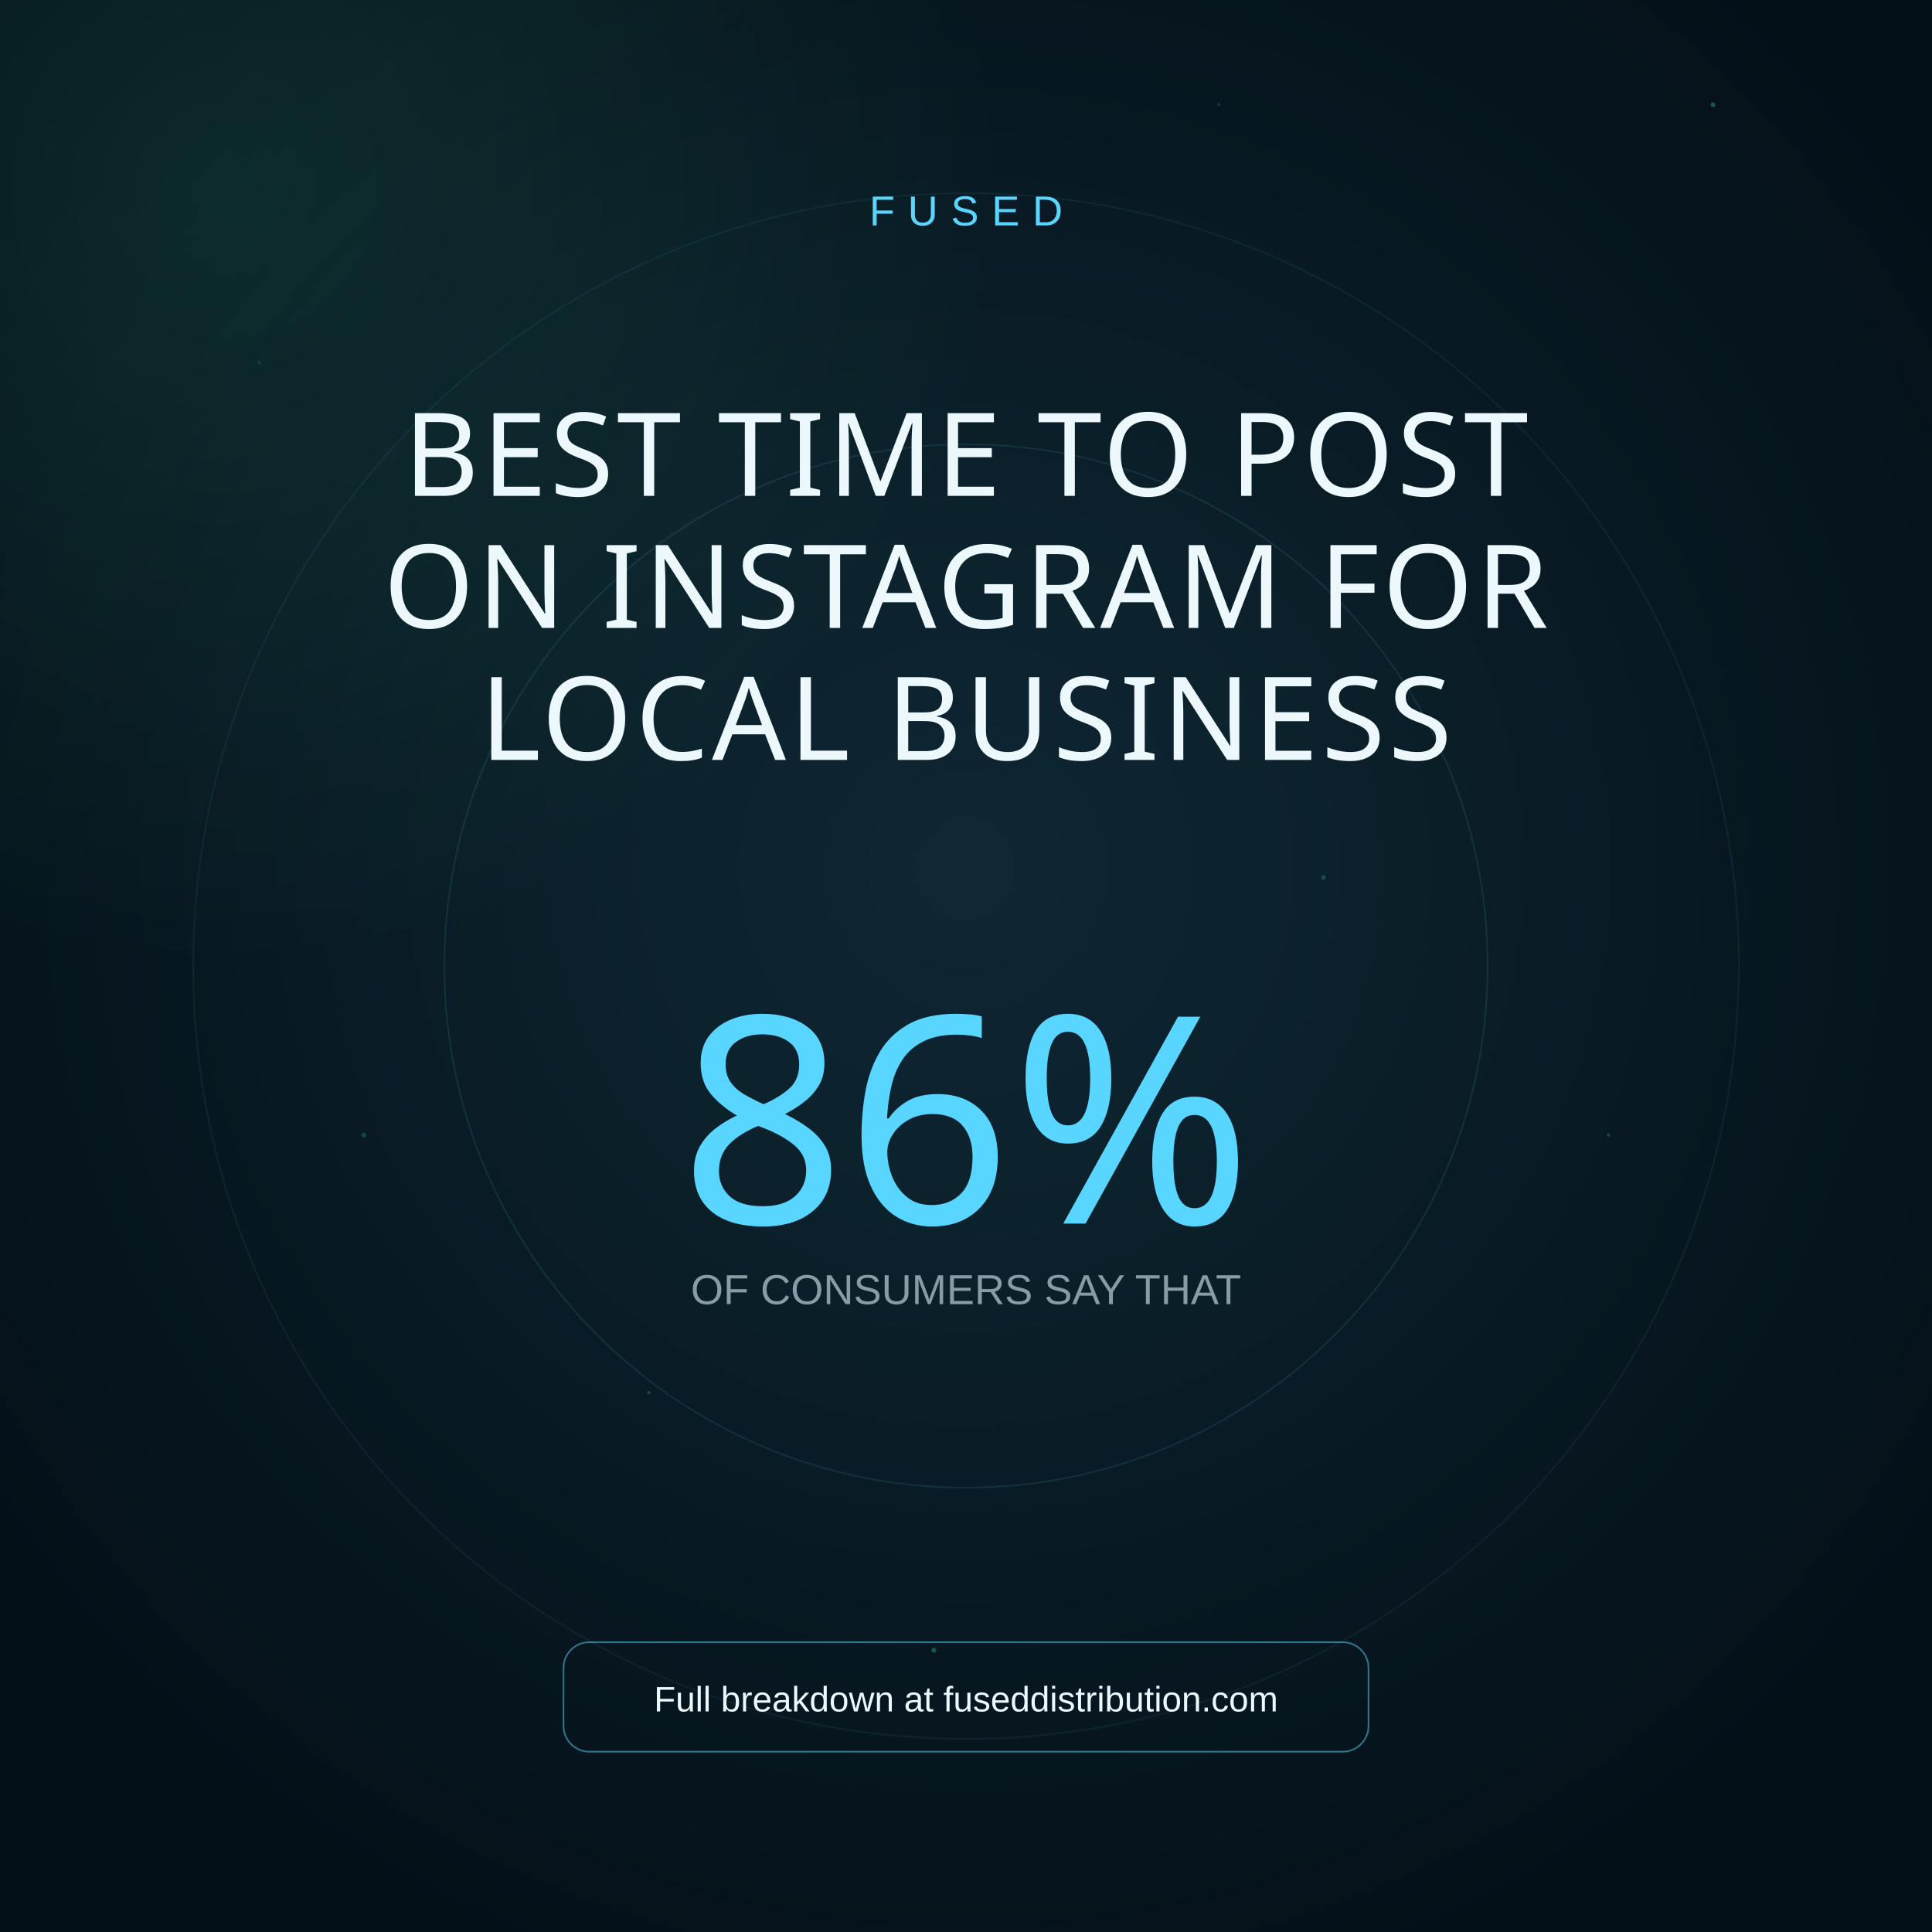
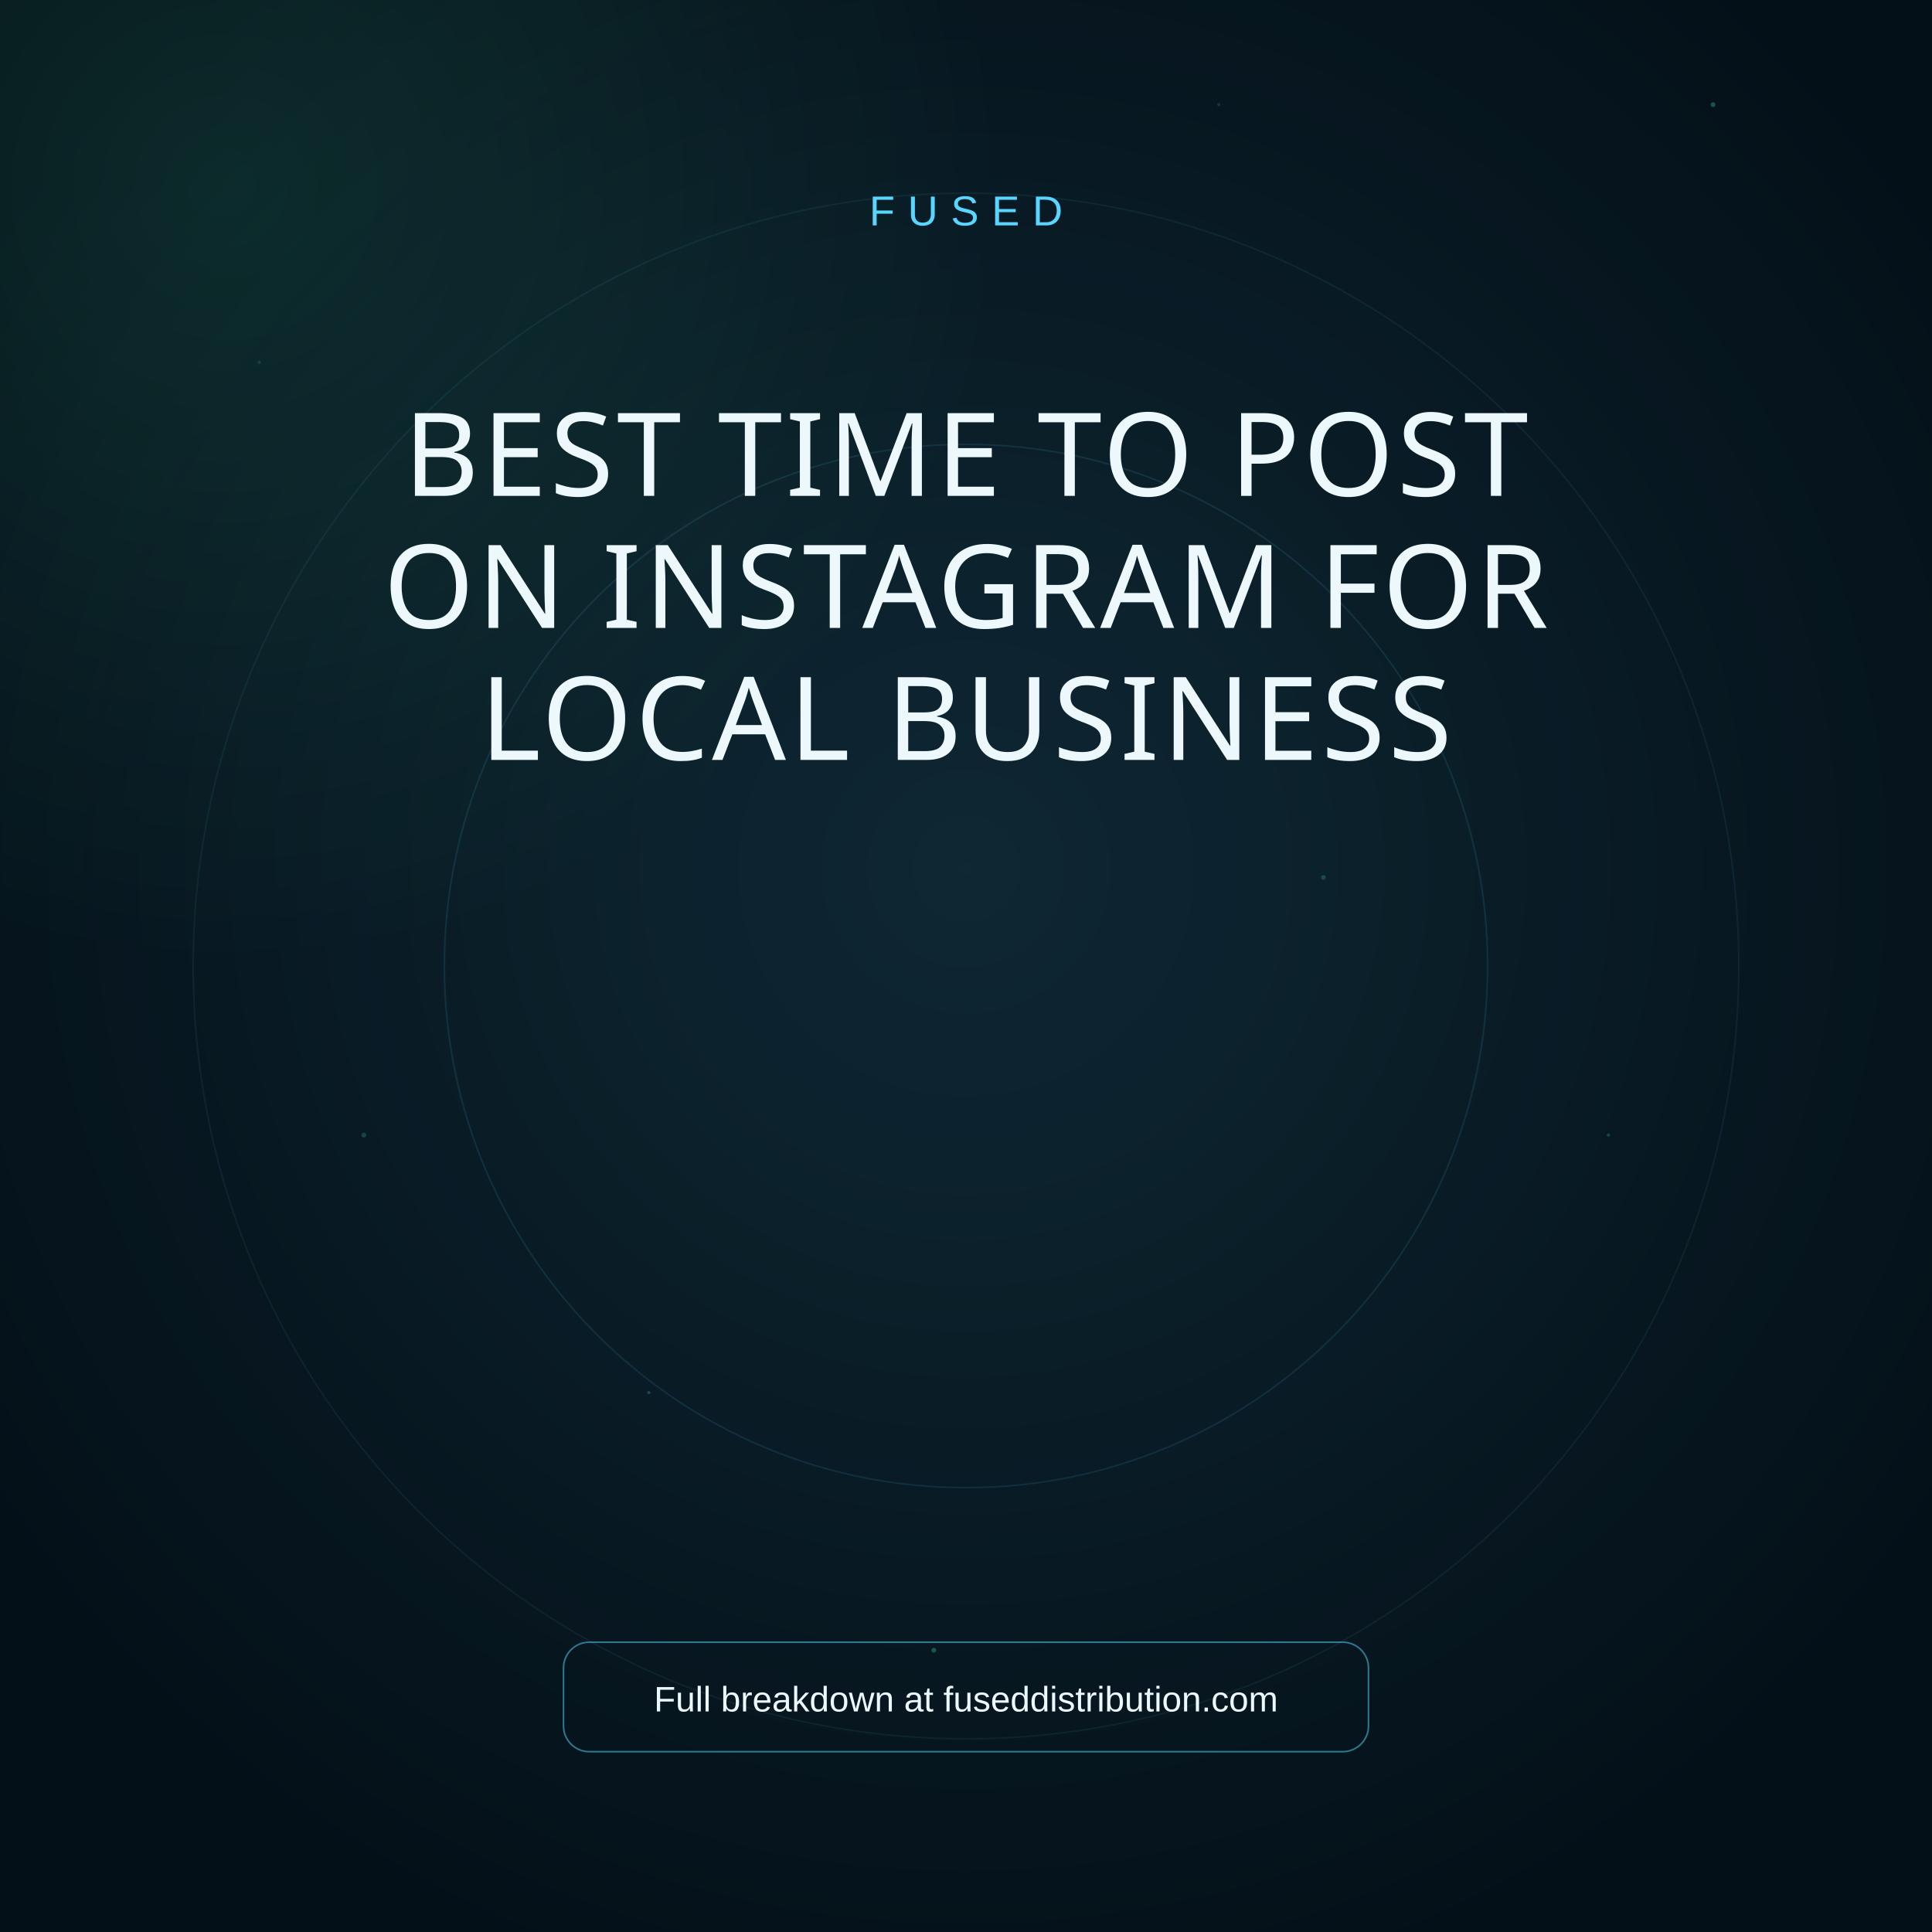
<svg xmlns="http://www.w3.org/2000/svg" width="1200" height="1200" viewBox="0 0 1200 1200">
  <rect width="1200" height="1200" fill="#041018" />
  <radialGradient id="g1" cx="50%" cy="45%" r="60%">
    <stop offset="0%" stop-color="#58d6ff" stop-opacity="0.12" />
    <stop offset="100%" stop-color="#58d6ff" stop-opacity="0" />
  </radialGradient>
  <radialGradient id="g2" cx="12%" cy="10%" r="40%">
    <stop offset="0%" stop-color="#4dffb8" stop-opacity="0.10" />
    <stop offset="100%" stop-color="#4dffb8" stop-opacity="0" />
  </radialGradient>
  <rect width="1200" height="1200" fill="url(#g1)" />
  <rect width="1200" height="1200" fill="url(#g2)" />
  <circle cx="600" cy="600" r="480" fill="none" stroke="#58d6ff" stroke-opacity="0.07" />
  <circle cx="600" cy="600" r="324" fill="none" stroke="#58d6ff" stroke-opacity="0.11" />
  <circle cx="757" cy="65" r="1" fill="#58d6ff" opacity="0.15" />
  <circle cx="338" cy="385" r="1.5" fill="#4dffb8" opacity="0.19" />
  <circle cx="999" cy="705" r="1" fill="#58d6ff" opacity="0.23" />
  <circle cx="580" cy="1025" r="1.5" fill="#4dffb8" opacity="0.27" />
  <circle cx="161" cy="225" r="1" fill="#58d6ff" opacity="0.15" />
  <circle cx="822" cy="545" r="1.5" fill="#4dffb8" opacity="0.19" />
  <circle cx="403" cy="865" r="1" fill="#58d6ff" opacity="0.23" />
  <circle cx="1064" cy="65" r="1.5" fill="#4dffb8" opacity="0.27" />
  <circle cx="645" cy="385" r="1" fill="#58d6ff" opacity="0.15" />
  <circle cx="226" cy="705" r="1.5" fill="#4dffb8" opacity="0.19" />
  <text x="600" y="140" font-family="Arial, sans-serif" font-size="26" fill="#58d6ff" text-anchor="middle" letter-spacing="8">FUSED</text>
  <text x="600" y="308" font-family="Impact, sans-serif" font-size="72" fill="#ecf8fb" text-anchor="middle" letter-spacing="2">BEST TIME TO POST</text>
  <text x="600" y="390" font-family="Impact, sans-serif" font-size="72" fill="#ecf8fb" text-anchor="middle" letter-spacing="2">ON INSTAGRAM FOR</text>
  <text x="600" y="472" font-family="Impact, sans-serif" font-size="72" fill="#ecf8fb" text-anchor="middle" letter-spacing="2">LOCAL BUSINESS</text>
-   <text x="600" y="760" font-family="Impact, sans-serif" font-size="180" fill="#58d6ff" text-anchor="middle">86%</text>
-   <text x="600" y="810" font-family="Arial, sans-serif" font-size="26" fill="rgba(175,198,207,0.75)" text-anchor="middle">OF CONSUMERS SAY THAT</text>
  <rect x="350" y="1020" width="500" height="68" rx="16" fill="none" stroke="#58d6ff" stroke-opacity="0.5" />
  <text x="600" y="1063" font-family="Arial, sans-serif" font-size="22" fill="#ecf8fb" text-anchor="middle">Full breakdown at fuseddistribution.com</text>
</svg>
